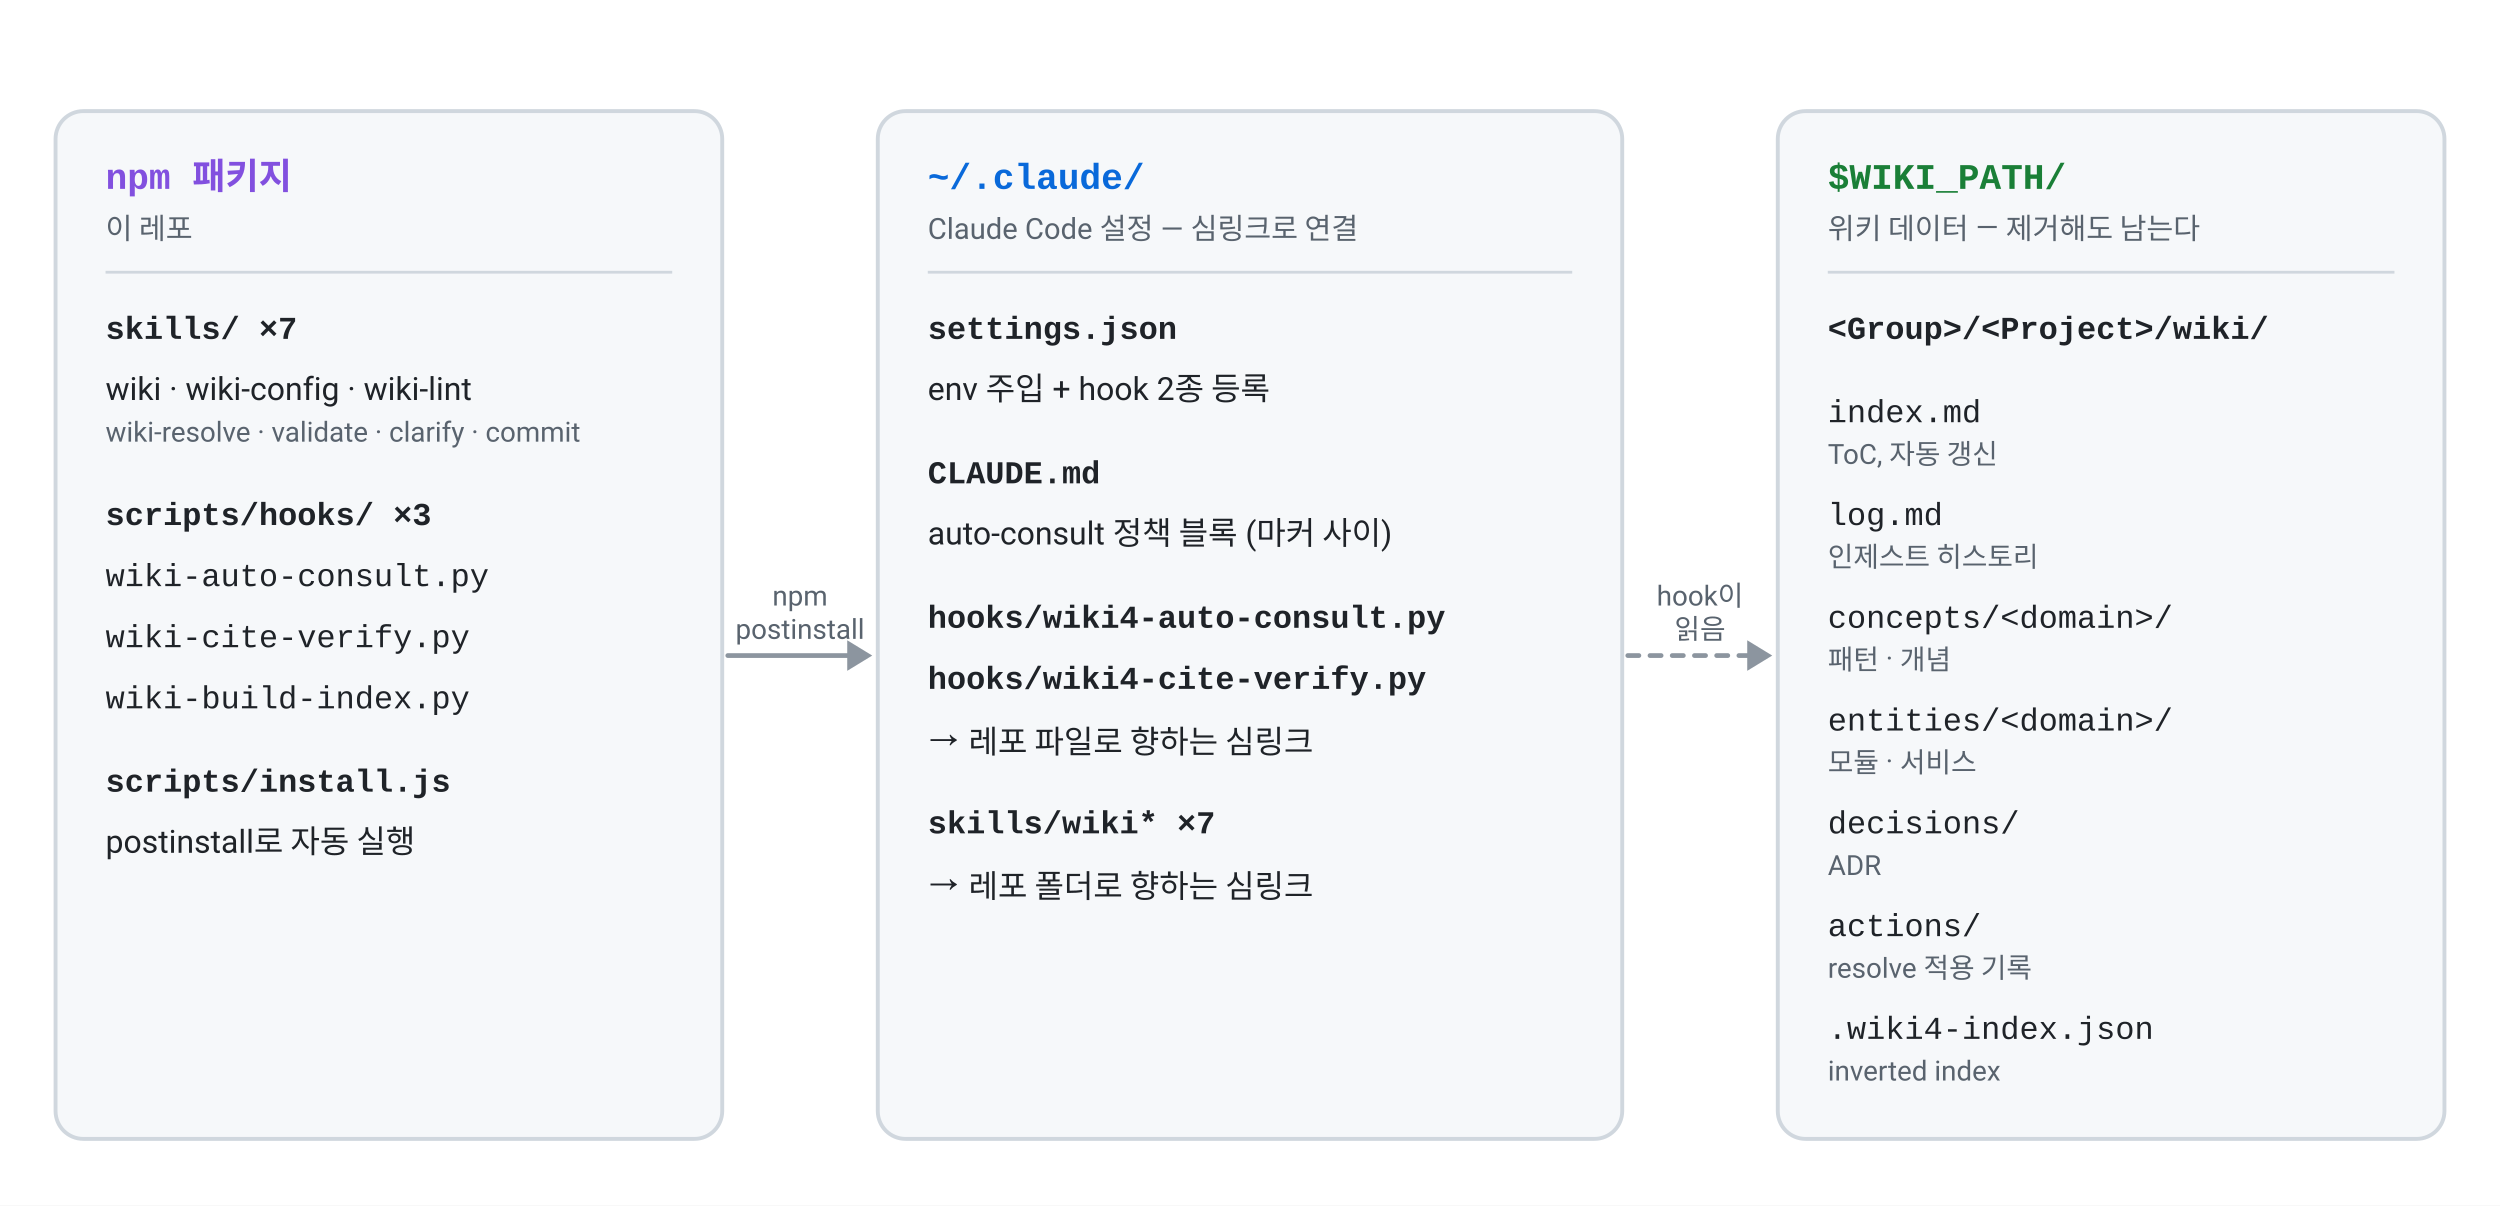
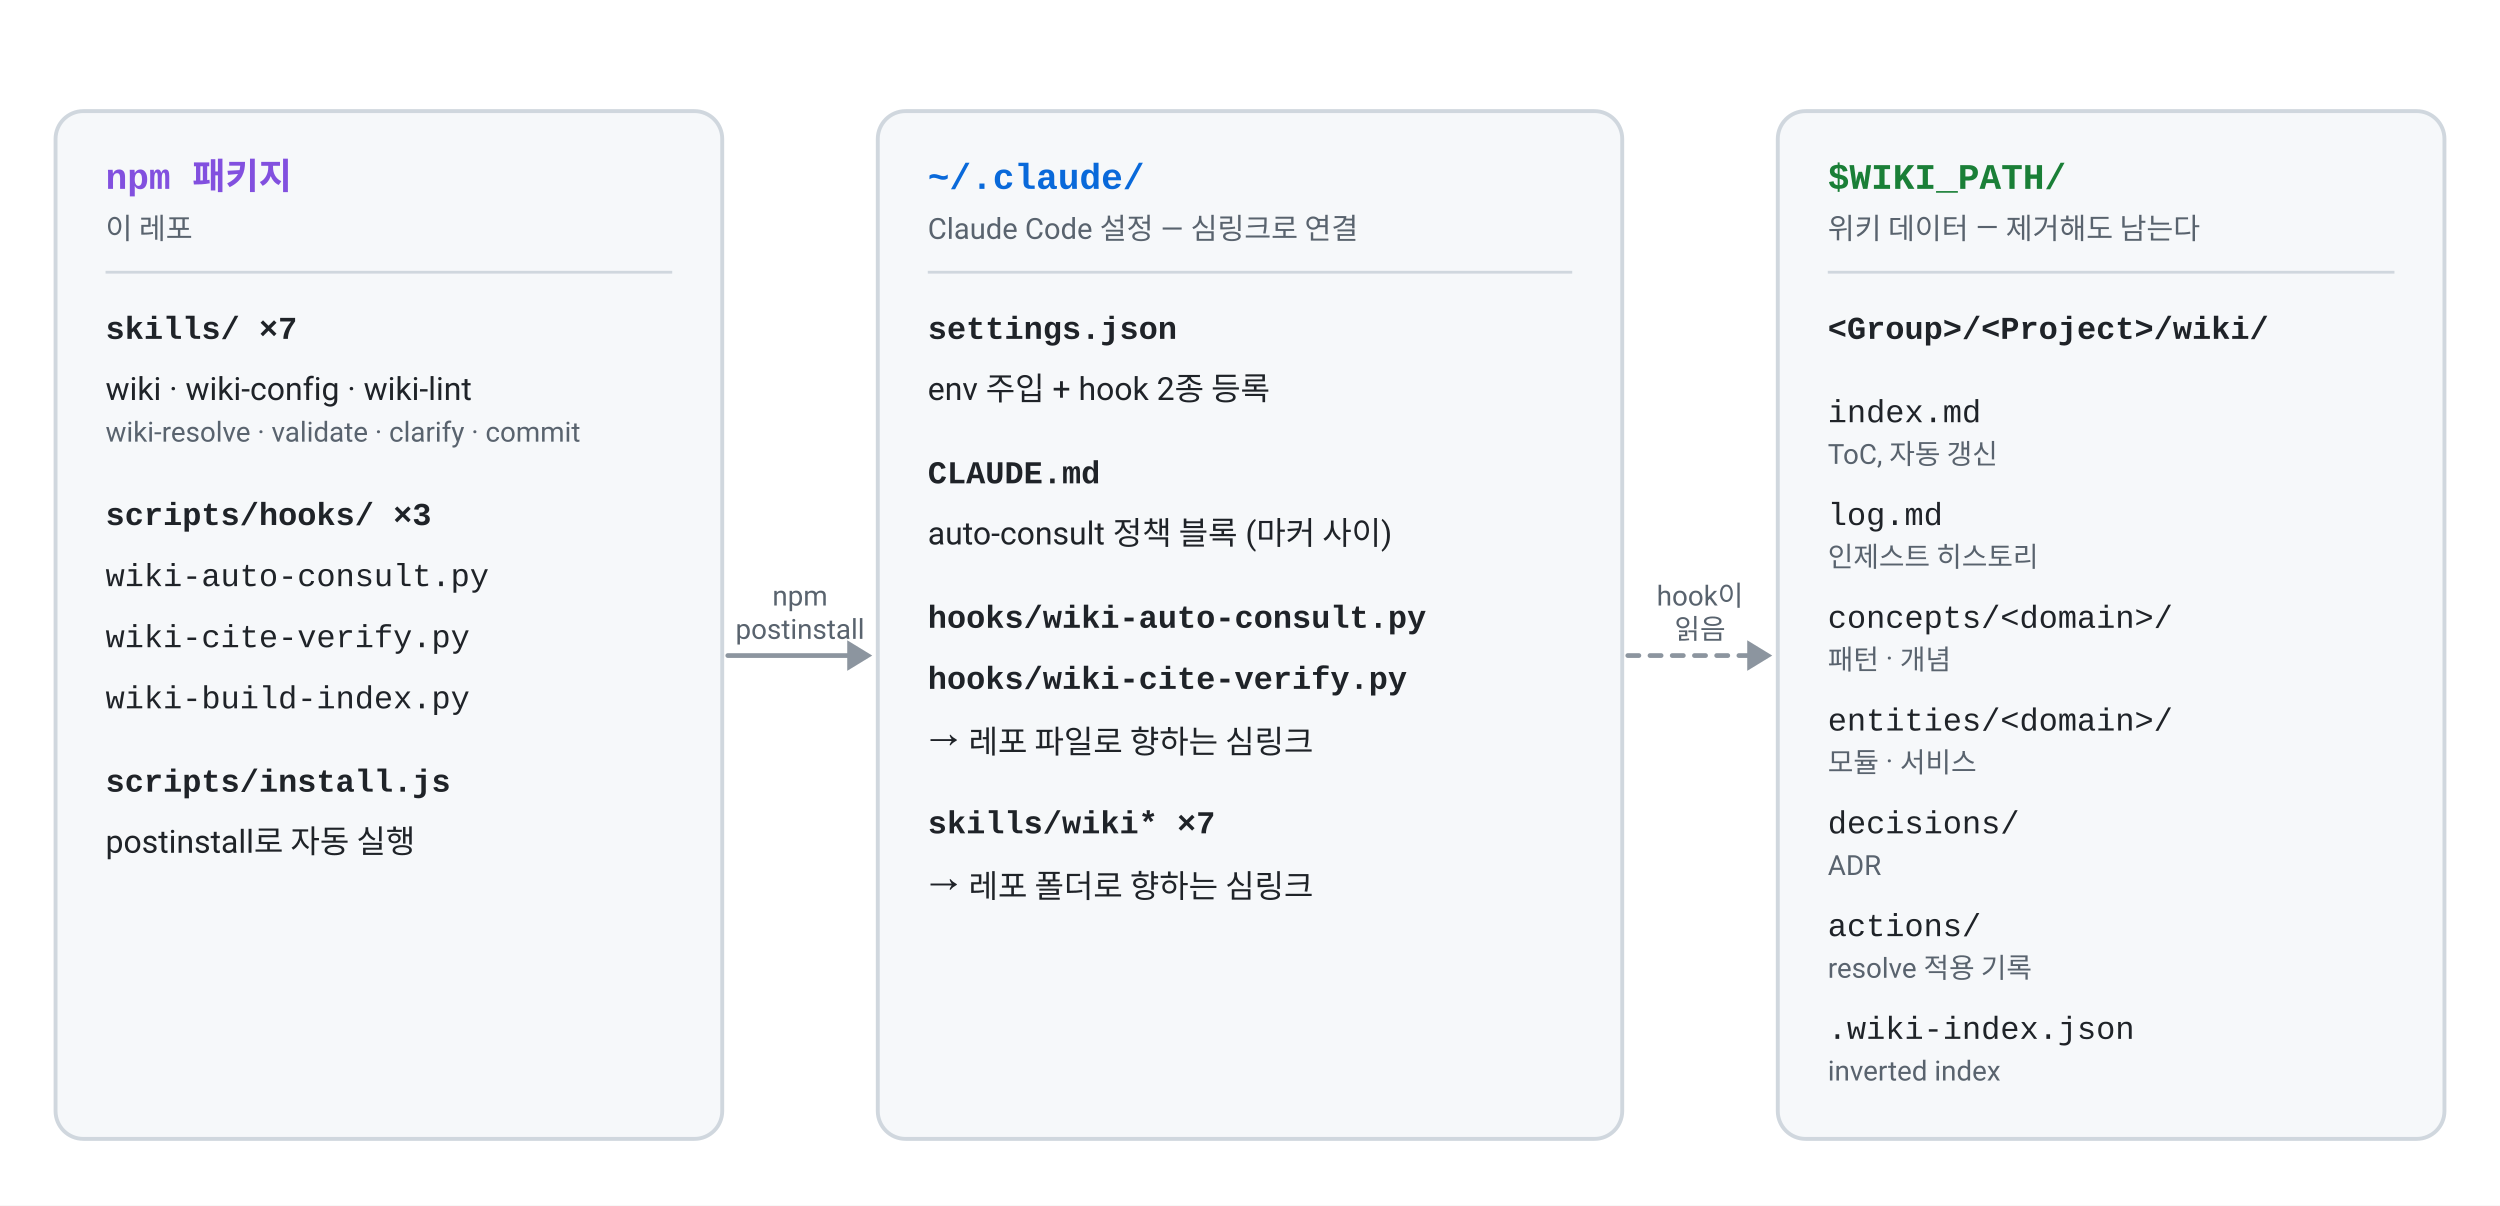
<svg xmlns="http://www.w3.org/2000/svg" width="900" height="434" viewBox="0 0 900 434" role="img">
  <rect width="900" height="434" fill="#ffffff" />
  <rect x="20" y="40" width="240" height="370" rx="10" ry="10" fill="#f6f8fa" stroke="#d0d7de" stroke-width="1.4" />
  <text x="38" y="68" font-family="ui-monospace,SFMono-Regular,'SF Mono',Menlo,Consolas,'Liberation Mono',monospace" font-size="13" fill="#8250df" text-anchor="start" font-weight="700">npm 패키지</text>
  <text x="38" y="86" font-family="-apple-system,BlinkMacSystemFont,'Segoe UI','Apple SD Gothic Neo','Noto Sans KR',Roboto,Helvetica,Arial,sans-serif" font-size="10.5" fill="#59636e" text-anchor="start" font-weight="400">이 레포</text>
  <line x1="38" y1="98" x2="242" y2="98" stroke="#d0d7de" stroke-width="1" />
  <text x="38" y="122" font-family="ui-monospace,SFMono-Regular,'SF Mono',Menlo,Consolas,'Liberation Mono',monospace" font-size="11.5" fill="#1f2328" text-anchor="start" font-weight="600">skills/  ×7</text>
  <text x="38" y="144" font-family="-apple-system,BlinkMacSystemFont,'Segoe UI','Apple SD Gothic Neo','Noto Sans KR',Roboto,Helvetica,Arial,sans-serif" font-size="11.5" fill="#1f2328" text-anchor="start" font-weight="400">wiki · wiki-config · wiki-lint</text>
  <text x="38" y="159" font-family="-apple-system,BlinkMacSystemFont,'Segoe UI','Apple SD Gothic Neo','Noto Sans KR',Roboto,Helvetica,Arial,sans-serif" font-size="10" fill="#59636e" text-anchor="start" font-weight="400">wiki-resolve · validate · clarify · commit</text>
  <text x="38" y="189" font-family="ui-monospace,SFMono-Regular,'SF Mono',Menlo,Consolas,'Liberation Mono',monospace" font-size="11.5" fill="#1f2328" text-anchor="start" font-weight="600">scripts/hooks/  ×3</text>
  <text x="38" y="211" font-family="ui-monospace,SFMono-Regular,'SF Mono',Menlo,Consolas,'Liberation Mono',monospace" font-size="11.5" fill="#1f2328" text-anchor="start" font-weight="400">wiki-auto-consult.py</text>
  <text x="38" y="233" font-family="ui-monospace,SFMono-Regular,'SF Mono',Menlo,Consolas,'Liberation Mono',monospace" font-size="11.5" fill="#1f2328" text-anchor="start" font-weight="400">wiki-cite-verify.py</text>
  <text x="38" y="255" font-family="ui-monospace,SFMono-Regular,'SF Mono',Menlo,Consolas,'Liberation Mono',monospace" font-size="11.5" fill="#1f2328" text-anchor="start" font-weight="400">wiki-build-index.py</text>
  <text x="38" y="285" font-family="ui-monospace,SFMono-Regular,'SF Mono',Menlo,Consolas,'Liberation Mono',monospace" font-size="11.5" fill="#1f2328" text-anchor="start" font-weight="600">scripts/install.js</text>
  <text x="38" y="307" font-family="-apple-system,BlinkMacSystemFont,'Segoe UI','Apple SD Gothic Neo','Noto Sans KR',Roboto,Helvetica,Arial,sans-serif" font-size="11.5" fill="#1f2328" text-anchor="start" font-weight="400">postinstall로 자동 실행</text>
  <rect x="316" y="40" width="268" height="370" rx="10" ry="10" fill="#f6f8fa" stroke="#d0d7de" stroke-width="1.4" />
  <text x="334" y="68" font-family="ui-monospace,SFMono-Regular,'SF Mono',Menlo,Consolas,'Liberation Mono',monospace" font-size="13" fill="#0969da" text-anchor="start" font-weight="700">~/.claude/</text>
  <text x="334" y="86" font-family="-apple-system,BlinkMacSystemFont,'Segoe UI','Apple SD Gothic Neo','Noto Sans KR',Roboto,Helvetica,Arial,sans-serif" font-size="10.5" fill="#59636e" text-anchor="start" font-weight="400">Claude Code 설정 — 심링크로 연결</text>
  <line x1="334" y1="98" x2="566" y2="98" stroke="#d0d7de" stroke-width="1" />
  <text x="334" y="122" font-family="ui-monospace,SFMono-Regular,'SF Mono',Menlo,Consolas,'Liberation Mono',monospace" font-size="11.5" fill="#1f2328" text-anchor="start" font-weight="600">settings.json</text>
  <text x="334" y="144" font-family="-apple-system,BlinkMacSystemFont,'Segoe UI','Apple SD Gothic Neo','Noto Sans KR',Roboto,Helvetica,Arial,sans-serif" font-size="11.5" fill="#1f2328" text-anchor="start" font-weight="400">env 주입 + hook 2종 등록</text>
  <text x="334" y="174" font-family="ui-monospace,SFMono-Regular,'SF Mono',Menlo,Consolas,'Liberation Mono',monospace" font-size="11.5" fill="#1f2328" text-anchor="start" font-weight="600">CLAUDE.md</text>
  <text x="334" y="196" font-family="-apple-system,BlinkMacSystemFont,'Segoe UI','Apple SD Gothic Neo','Noto Sans KR',Roboto,Helvetica,Arial,sans-serif" font-size="11.5" fill="#1f2328" text-anchor="start" font-weight="400">auto-consult 정책 블록 (마커 사이)</text>
-   <text x="334" y="226" font-family="ui-monospace,SFMono-Regular,'SF Mono',Menlo,Consolas,'Liberation Mono',monospace" font-size="11.5" fill="#1f2328" text-anchor="start" font-weight="600">hooks/wiki4-auto-consult.py</text>
-   <text x="334" y="248" font-family="ui-monospace,SFMono-Regular,'SF Mono',Menlo,Consolas,'Liberation Mono',monospace" font-size="11.5" fill="#1f2328" text-anchor="start" font-weight="600">hooks/wiki4-cite-verify.py</text>
+   <text x="334" y="226" font-family="ui-monospace,SFMono-Regular,'SF Mono',Menlo,Consolas,'Liberation Mono',monospace" font-size="11.5" fill="#1f2328" text-anchor="start" font-weight="600">hooks/wiki-auto-consult.py</text>
+   <text x="334" y="248" font-family="ui-monospace,SFMono-Regular,'SF Mono',Menlo,Consolas,'Liberation Mono',monospace" font-size="11.5" fill="#1f2328" text-anchor="start" font-weight="600">hooks/wiki-cite-verify.py</text>
  <text x="334" y="270" font-family="-apple-system,BlinkMacSystemFont,'Segoe UI','Apple SD Gothic Neo','Noto Sans KR',Roboto,Helvetica,Arial,sans-serif" font-size="11.5" fill="#1f2328" text-anchor="start" font-weight="400">→ 레포 파일로 향하는 심링크</text>
  <text x="334" y="300" font-family="ui-monospace,SFMono-Regular,'SF Mono',Menlo,Consolas,'Liberation Mono',monospace" font-size="11.5" fill="#1f2328" text-anchor="start" font-weight="600">skills/wiki*  ×7</text>
  <text x="334" y="322" font-family="-apple-system,BlinkMacSystemFont,'Segoe UI','Apple SD Gothic Neo','Noto Sans KR',Roboto,Helvetica,Arial,sans-serif" font-size="11.5" fill="#1f2328" text-anchor="start" font-weight="400">→ 레포 폴더로 향하는 심링크</text>
  <rect x="640" y="40" width="240" height="370" rx="10" ry="10" fill="#f6f8fa" stroke="#d0d7de" stroke-width="1.4" />
  <text x="658" y="68" font-family="ui-monospace,SFMono-Regular,'SF Mono',Menlo,Consolas,'Liberation Mono',monospace" font-size="13" fill="#1a7f37" text-anchor="start" font-weight="700">$WIKI_PATH/</text>
  <text x="658" y="86" font-family="-apple-system,BlinkMacSystemFont,'Segoe UI','Apple SD Gothic Neo','Noto Sans KR',Roboto,Helvetica,Arial,sans-serif" font-size="10.5" fill="#59636e" text-anchor="start" font-weight="400">위키 데이터 — 제거해도 남는다</text>
  <line x1="658" y1="98" x2="862" y2="98" stroke="#d0d7de" stroke-width="1" />
  <text x="658" y="122" font-family="ui-monospace,SFMono-Regular,'SF Mono',Menlo,Consolas,'Liberation Mono',monospace" font-size="11.5" fill="#1f2328" text-anchor="start" font-weight="600">&lt;Group&gt;/&lt;Project&gt;/wiki/</text>
  <text x="658" y="152" font-family="ui-monospace,SFMono-Regular,'SF Mono',Menlo,Consolas,'Liberation Mono',monospace" font-size="11.5" fill="#1f2328" text-anchor="start" font-weight="400">index.md</text>
  <text x="658" y="167" font-family="-apple-system,BlinkMacSystemFont,'Segoe UI','Apple SD Gothic Neo','Noto Sans KR',Roboto,Helvetica,Arial,sans-serif" font-size="10" fill="#59636e" text-anchor="start" font-weight="400">ToC, 자동 갱신</text>
  <text x="658" y="189" font-family="ui-monospace,SFMono-Regular,'SF Mono',Menlo,Consolas,'Liberation Mono',monospace" font-size="11.5" fill="#1f2328" text-anchor="start" font-weight="400">log.md</text>
  <text x="658" y="204" font-family="-apple-system,BlinkMacSystemFont,'Segoe UI','Apple SD Gothic Neo','Noto Sans KR',Roboto,Helvetica,Arial,sans-serif" font-size="10" fill="#59636e" text-anchor="start" font-weight="400">인제스트 히스토리</text>
  <text x="658" y="226" font-family="ui-monospace,SFMono-Regular,'SF Mono',Menlo,Consolas,'Liberation Mono',monospace" font-size="11.5" fill="#1f2328" text-anchor="start" font-weight="400">concepts/&lt;domain&gt;/</text>
  <text x="658" y="241" font-family="-apple-system,BlinkMacSystemFont,'Segoe UI','Apple SD Gothic Neo','Noto Sans KR',Roboto,Helvetica,Arial,sans-serif" font-size="10" fill="#59636e" text-anchor="start" font-weight="400">패턴 · 개념</text>
  <text x="658" y="263" font-family="ui-monospace,SFMono-Regular,'SF Mono',Menlo,Consolas,'Liberation Mono',monospace" font-size="11.5" fill="#1f2328" text-anchor="start" font-weight="400">entities/&lt;domain&gt;/</text>
  <text x="658" y="278" font-family="-apple-system,BlinkMacSystemFont,'Segoe UI','Apple SD Gothic Neo','Noto Sans KR',Roboto,Helvetica,Arial,sans-serif" font-size="10" fill="#59636e" text-anchor="start" font-weight="400">모듈 · 서비스</text>
  <text x="658" y="300" font-family="ui-monospace,SFMono-Regular,'SF Mono',Menlo,Consolas,'Liberation Mono',monospace" font-size="11.5" fill="#1f2328" text-anchor="start" font-weight="400">decisions/</text>
  <text x="658" y="315" font-family="-apple-system,BlinkMacSystemFont,'Segoe UI','Apple SD Gothic Neo','Noto Sans KR',Roboto,Helvetica,Arial,sans-serif" font-size="10" fill="#59636e" text-anchor="start" font-weight="400">ADR</text>
  <text x="658" y="337" font-family="ui-monospace,SFMono-Regular,'SF Mono',Menlo,Consolas,'Liberation Mono',monospace" font-size="11.5" fill="#1f2328" text-anchor="start" font-weight="400">actions/</text>
  <text x="658" y="352" font-family="-apple-system,BlinkMacSystemFont,'Segoe UI','Apple SD Gothic Neo','Noto Sans KR',Roboto,Helvetica,Arial,sans-serif" font-size="10" fill="#59636e" text-anchor="start" font-weight="400">resolve 적용 기록</text>
-   <text x="658" y="374" font-family="ui-monospace,SFMono-Regular,'SF Mono',Menlo,Consolas,'Liberation Mono',monospace" font-size="11.5" fill="#1f2328" text-anchor="start" font-weight="400">.wiki4-index.json</text>
+   <text x="658" y="374" font-family="ui-monospace,SFMono-Regular,'SF Mono',Menlo,Consolas,'Liberation Mono',monospace" font-size="11.5" fill="#1f2328" text-anchor="start" font-weight="400">.wiki-index.json</text>
  <text x="658" y="389" font-family="-apple-system,BlinkMacSystemFont,'Segoe UI','Apple SD Gothic Neo','Noto Sans KR',Roboto,Helvetica,Arial,sans-serif" font-size="10" fill="#59636e" text-anchor="start" font-weight="400">inverted index</text>
  <line x1="262" y1="236" x2="307" y2="236" stroke="#8c959f" stroke-width="1.7" stroke-linecap="round" />
  <polygon points="305,230.5 314,236 305,241.5" fill="#8c959f" />
  <text x="288" y="218" font-family="-apple-system,BlinkMacSystemFont,'Segoe UI','Apple SD Gothic Neo','Noto Sans KR',Roboto,Helvetica,Arial,sans-serif" font-size="10" fill="#59636e" text-anchor="middle" font-weight="400">npm</text>
  <text x="288" y="230" font-family="-apple-system,BlinkMacSystemFont,'Segoe UI','Apple SD Gothic Neo','Noto Sans KR',Roboto,Helvetica,Arial,sans-serif" font-size="10" fill="#59636e" text-anchor="middle" font-weight="400">postinstall</text>
  <line x1="586" y1="236" x2="631" y2="236" stroke="#8c959f" stroke-width="1.7" stroke-linecap="round" stroke-dasharray="4 4" />
  <polygon points="629,230.5 638,236 629,241.5" fill="#8c959f" />
  <text x="612" y="218" font-family="-apple-system,BlinkMacSystemFont,'Segoe UI','Apple SD Gothic Neo','Noto Sans KR',Roboto,Helvetica,Arial,sans-serif" font-size="10" fill="#59636e" text-anchor="middle" font-weight="400">hook이</text>
  <text x="612" y="230" font-family="-apple-system,BlinkMacSystemFont,'Segoe UI','Apple SD Gothic Neo','Noto Sans KR',Roboto,Helvetica,Arial,sans-serif" font-size="10" fill="#59636e" text-anchor="middle" font-weight="400">읽음</text>
</svg>
